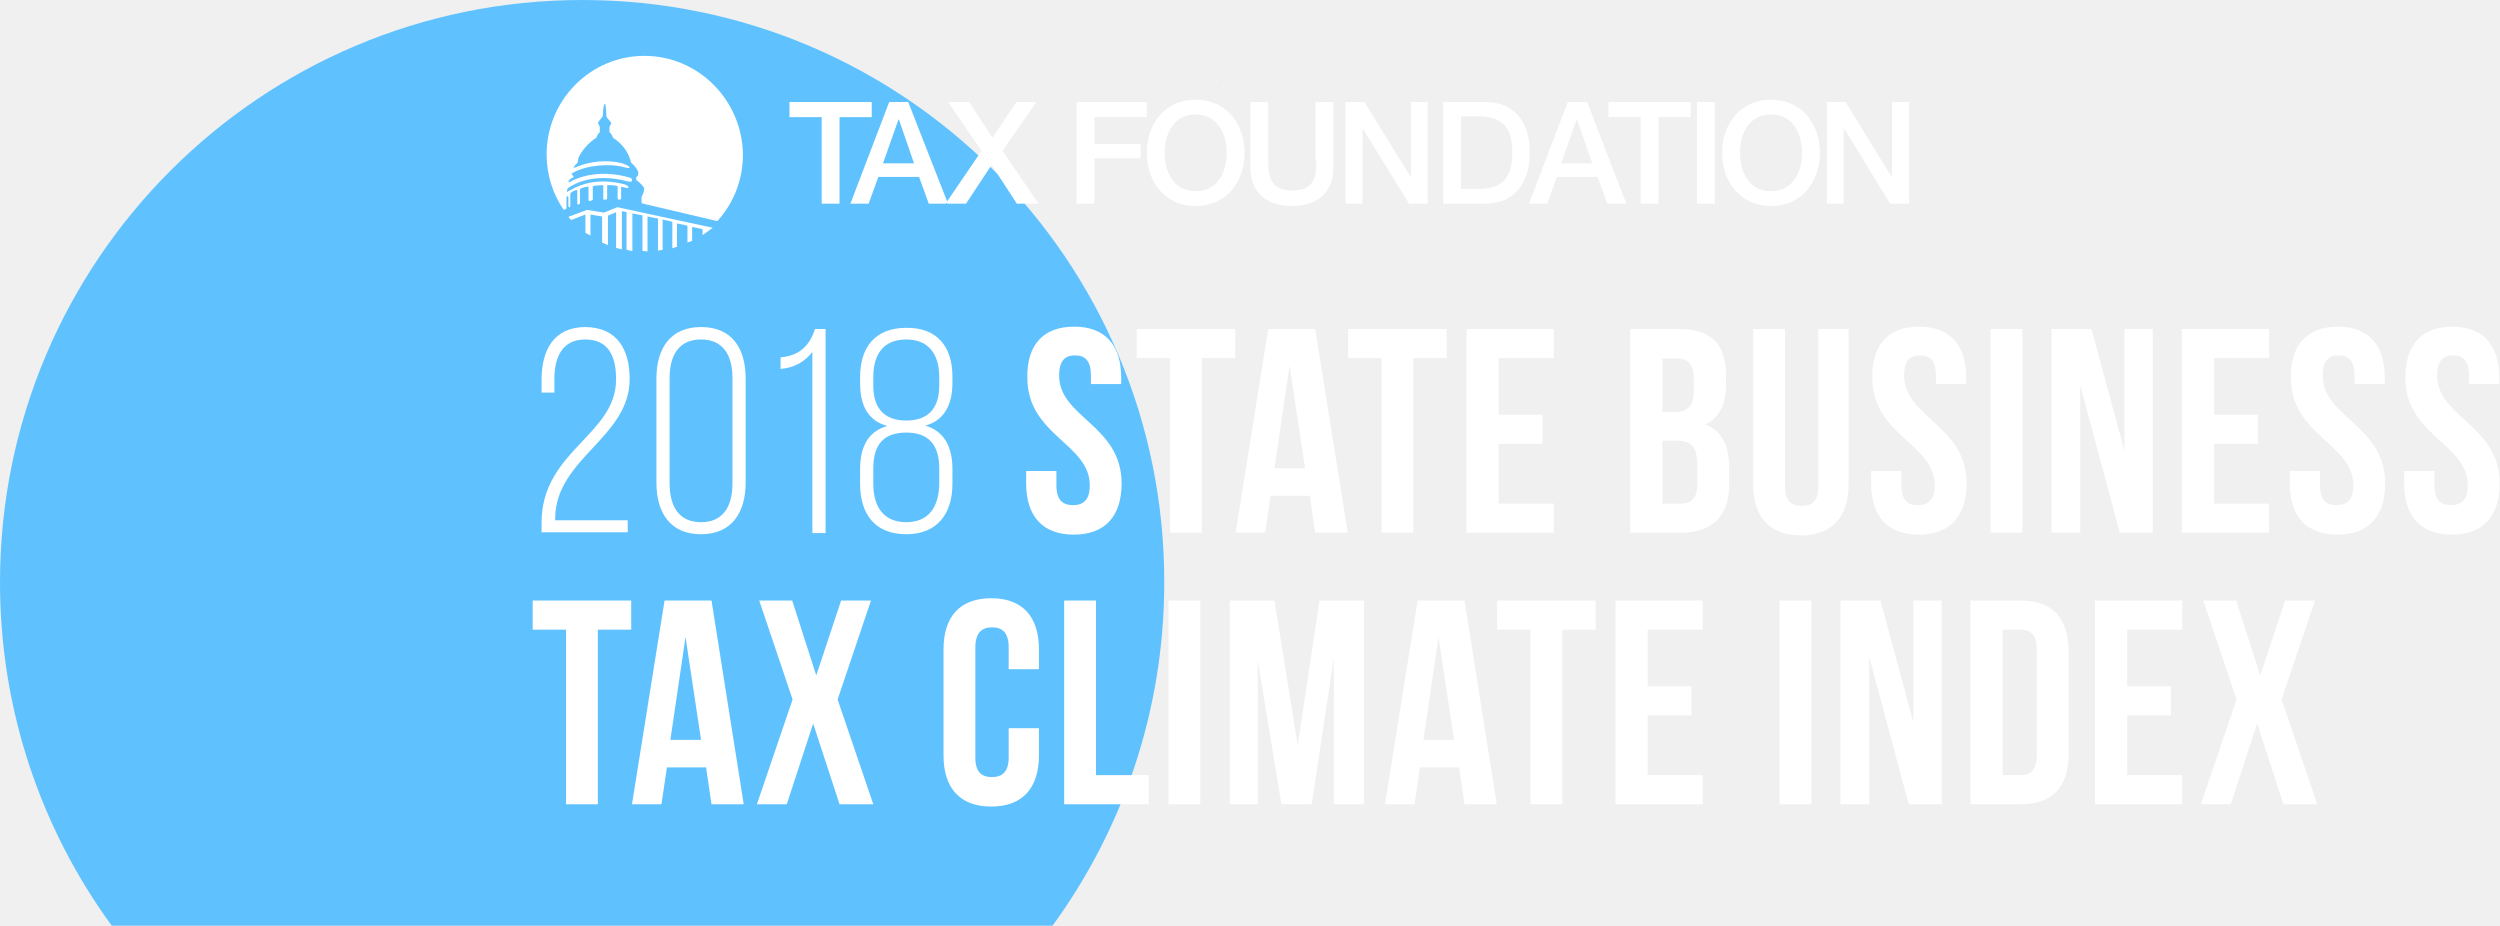
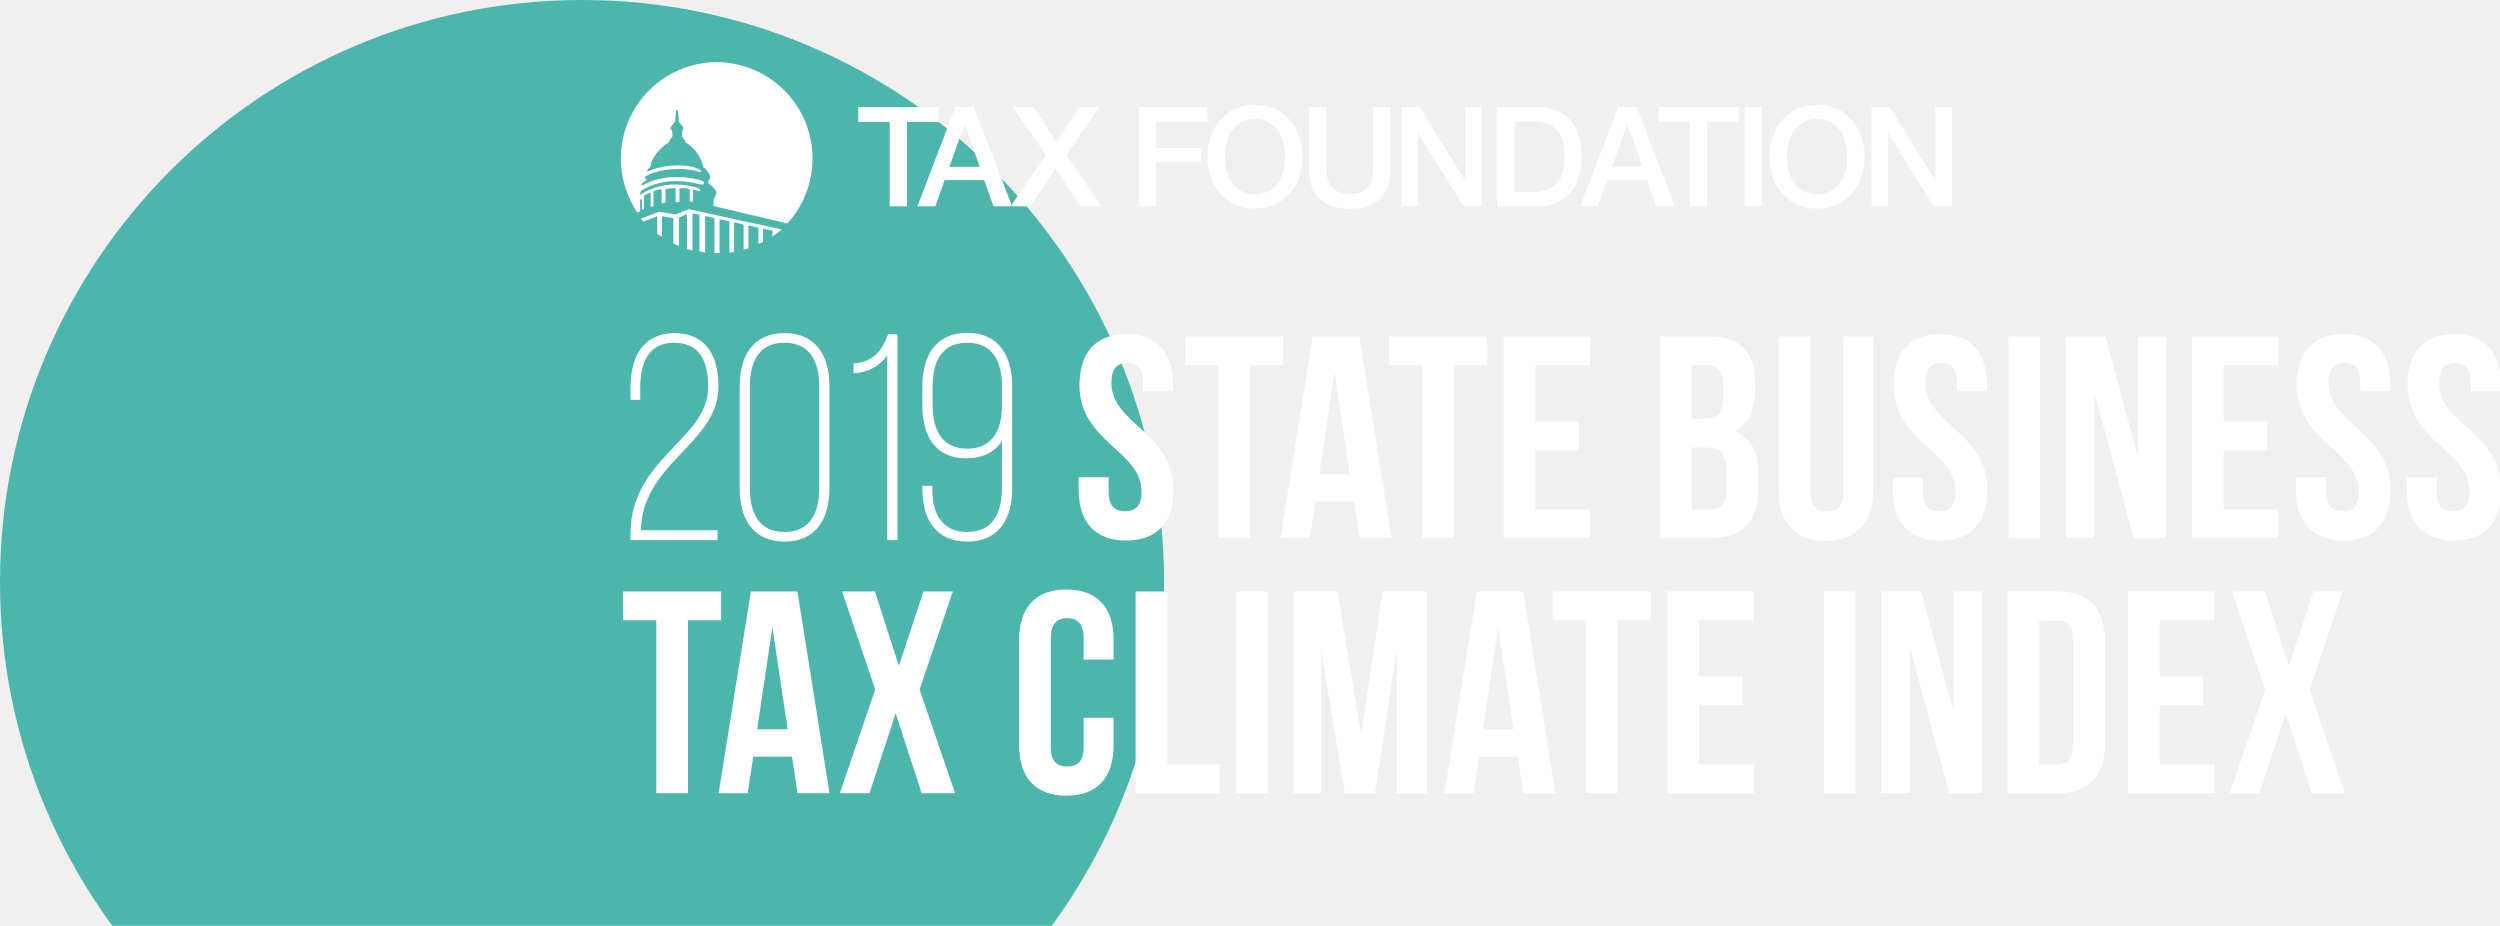
- <svg xmlns="http://www.w3.org/2000/svg" id="Layer_1" viewBox="0 0 644.4 238.6">
-   <style>.st0{fill:#5fc2ff}.st1{fill:#fff}</style>
-   <path class="st0" d="M150.1 0C67.2 0 0 67.2 0 150.1c0 33.1 10.7 63.7 28.8 88.5h242.5c18.1-24.8 28.8-55.4 28.8-88.5C300.2 67.2 233 0 150.1 0z" />
-   <path class="st1" d="M162.3 97.7c0 15.1-19 20.4-19.2 35.8v.6h18.7v3.1h-22.2v-2.5c0-18.5 19.2-22.5 19.2-36.9 0-6.1-2-10.3-8-10.3-5.8 0-7.9 4.5-7.9 10.1v3.6h-3.3v-3.4c0-7.6 3.2-13.5 11.3-13.5 8.2.1 11.4 5.8 11.4 13.4zM169.2 97.6c0-7.7 3.5-13.3 11.5-13.3s11.5 5.5 11.5 13.3v26.8c0 7.6-3.5 13.3-11.5 13.3s-11.5-5.6-11.5-13.3V97.6zm3.4 27c0 5.8 2.3 10 8.1 10s8.1-4.2 8.1-10V97.4c0-5.7-2.3-9.9-8.1-9.9s-8.1 4.2-8.1 9.9v27.2zM209.4 90.7c-1.9 2.5-4.6 4.1-8.2 4.4v-3c5.2-.4 7.6-3.4 8.9-7.3h2.7v52.6h-3.4V90.7zM245.5 97.1v1.6c0 5.4-2 9.7-7 11 5.1 1.5 7 5.8 7 11.2v3.8c0 7.7-3.9 13-11.9 13-8.1 0-11.9-5.2-11.9-13V121c0-5.5 1.8-9.7 7-11.2-5.1-1.4-7-5.5-7-11v-1.6c0-7.8 4-12.7 11.9-12.7 7.9-.1 11.9 4.8 11.9 12.6zm-20.4.1v2.2c0 5.9 2.9 9 8.5 9s8.5-3.1 8.5-9v-2.2c0-6.1-2.9-9.7-8.5-9.7s-8.5 3.5-8.5 9.7zm0 23.5v4c0 6.1 2.8 9.9 8.5 9.9s8.4-3.8 8.5-9.9v-4c0-6.1-2.8-9.2-8.5-9.2-5.8 0-8.5 3.1-8.5 9.2zM276.9 84.2c8 0 12.1 4.8 12.1 13.2V99h-7.8v-2.2c0-3.8-1.5-5.2-4.1-5.2-2.6 0-4.1 1.4-4.1 5.2 0 10.8 16.1 12.8 16.1 27.8 0 8.4-4.2 13.2-12.3 13.2s-12.3-4.8-12.3-13.2v-3.2h7.8v3.7c0 3.8 1.6 5.1 4.3 5.1s4.3-1.4 4.3-5.1c0-10.8-16.1-12.8-16.1-27.8-.1-8.3 4-13.1 12.1-13.1zM292.9 84.8h25.5v7.5h-8.6v45h-8.2v-45H293v-7.5zM347.4 137.3H339l-1.4-9.5h-10.1l-1.4 9.5h-7.6l8.4-52.5H339l8.4 52.5zm-18.9-16.6h7.9l-4-26.5-3.9 26.5zM347.4 84.8h25.5v7.5h-8.6v45h-8.2v-45h-8.6v-7.5zM386.3 106.9h11.3v7.5h-11.3v15.4h14.2v7.5H378V84.8h22.5v7.5h-14.2v14.6zM444.9 96.9v1.9c0 5.4-1.6 8.8-5.3 10.6 4.4 1.7 6.1 5.7 6.1 11.2v4.3c0 8.1-4.3 12.4-12.5 12.4h-13V84.8h12.4c8.7 0 12.3 4 12.3 12.1zm-16.4-4.6v13.9h3.2c3.1 0 4.9-1.4 4.9-5.5v-2.9c0-3.7-1.3-5.4-4.2-5.4h-3.9zm0 21.4v16.1h4.7c2.8 0 4.3-1.3 4.3-5.2V120c0-4.9-1.6-6.4-5.3-6.4h-3.7zM460.1 84.8v40.5c0 3.8 1.6 5.1 4.3 5.1s4.3-1.3 4.3-5.1V84.8h7.8v40c0 8.4-4.2 13.2-12.3 13.2s-12.3-4.8-12.3-13.2v-40h8.2zM494.7 84.2c8 0 12.1 4.8 12.1 13.2V99H499v-2.2c0-3.8-1.5-5.2-4.1-5.2-2.6 0-4.1 1.4-4.1 5.2 0 10.8 16.1 12.8 16.1 27.8 0 8.4-4.2 13.2-12.3 13.2s-12.3-4.8-12.3-13.2v-3.2h7.8v3.7c0 3.8 1.6 5.1 4.3 5.1s4.3-1.4 4.3-5.1c0-10.8-16.1-12.8-16.1-27.8-.1-8.3 4-13.1 12.1-13.1zM513.1 84.8h8.2v52.5h-8.2V84.8zM536.2 99.3v38h-7.4V84.8h10.3l8.5 31.4V84.8h7.3v52.5h-8.5l-10.2-38zM570.6 106.9H582v7.5h-11.3v15.4h14.2v7.5h-22.5V84.8h22.5v7.5h-14.2v14.6zM602.6 84.2c8 0 12.1 4.8 12.1 13.2V99h-7.8v-2.2c0-3.8-1.5-5.2-4.1-5.2-2.6 0-4.1 1.4-4.1 5.2 0 10.8 16.1 12.8 16.1 27.8 0 8.4-4.2 13.2-12.3 13.2s-12.3-4.8-12.3-13.2v-3.2h7.8v3.7c0 3.8 1.6 5.1 4.3 5.1s4.3-1.4 4.3-5.1c0-10.8-16.1-12.8-16.1-27.8-.1-8.3 4.1-13.1 12.1-13.1zM632.1 84.2c8 0 12.1 4.8 12.1 13.2V99h-7.8v-2.2c0-3.8-1.5-5.2-4.1-5.2-2.6 0-4.1 1.4-4.1 5.2 0 10.8 16.1 12.8 16.1 27.8 0 8.4-4.2 13.2-12.3 13.2s-12.3-4.8-12.3-13.2v-3.2h7.8v3.7c0 3.8 1.6 5.1 4.3 5.1s4.3-1.4 4.3-5.1c0-10.8-16.1-12.8-16.1-27.8 0-8.3 4.1-13.1 12.1-13.1zM137.2 154.8h25.5v7.5h-8.6v45h-8.2v-45h-8.6v-7.5zM191.7 207.3h-8.3l-1.4-9.5h-10.1l-1.4 9.5h-7.6l8.4-52.5h12.1l8.3 52.5zm-18.9-16.6h7.9l-4-26.5-3.9 26.5zM224.5 154.8l-8.6 25.5 9.2 27h-8.7l-6.8-20.8-6.8 20.8h-7.7l9.2-27-8.6-25.5h8.5l6.2 19.3 6.4-19.3h7.7zM267.8 187.7v7c0 8.4-4.2 13.2-12.3 13.2s-12.3-4.8-12.3-13.2v-27.3c0-8.4 4.2-13.2 12.3-13.2s12.3 4.8 12.3 13.2v5.1H260v-5.6c0-3.8-1.6-5.2-4.3-5.2-2.6 0-4.3 1.4-4.3 5.2v28.3c0 3.8 1.6 5.1 4.3 5.1 2.6 0 4.3-1.3 4.3-5.1v-7.5h7.8zM274.3 154.8h8.2v45h13.6v7.5h-21.8v-52.5zM301.2 154.8h8.2v52.5h-8.2v-52.5zM334.5 192.1l5.6-37.3h11.5v52.5h-7.8v-37.6l-5.7 37.6h-7.8l-6.1-37.1v37.1H317v-52.5h11.5l6 37.3zM385.8 207.3h-8.3l-1.4-9.5H366l-1.4 9.5H357l8.4-52.5h12.1l8.3 52.5zm-18.9-16.6h7.9l-4-26.5-3.9 26.5zM385.8 154.8h25.5v7.5h-8.6v45h-8.2v-45h-8.6v-7.5zM424.7 176.9H436v7.5h-11.3v15.4h14.2v7.5h-22.5v-52.5h22.5v7.5h-14.2v14.6zM458.7 154.8h8.2v52.5h-8.2v-52.5zM481.8 169.3v38h-7.4v-52.5h10.3l8.5 31.4v-31.4h7.3v52.5H492l-10.2-38zM507.9 154.8h13c8.2 0 12.3 4.6 12.3 13v26.5c0 8.4-4 13-12.3 13h-13v-52.5zm8.3 7.5v37.5h4.6c2.6 0 4.2-1.4 4.2-5.1v-27.3c0-3.8-1.6-5.1-4.2-5.1h-4.6zM548.3 176.9h11.3v7.5h-11.3v15.4h14.2v7.5H540v-52.5h22.5v7.5h-14.2v14.6zM596.7 154.8l-8.6 25.5 9.2 27h-8.7l-6.8-20.8-6.8 20.8h-7.7l9.2-27-8.6-25.5h8.5l6.2 19.3 6.4-19.3h7.7z" />
-   <g>
-     <path class="st1" d="M211.8 52.5h4.6V30.2h8.3v-3.9h-21.2v3.9h8.3zM234.1 26.3h-4.9l-10 26.2h4.7l2.5-6.9h10.5l2.5 6.9h4.5l.3-.4-10.1-25.8zm-6.5 15.8l4-11.3h.1l3.9 11.3h-8z" />
-     <path class="st1" d="M249 52.5l6.6-10 6.5 10h5.6l-9.3-13.6 8.7-12.6H262l-6.2 9.2-6-9.2h-5.4l8.6 12.6-9 13.2.2.4zM315.7 22.7l-.2-.4-.3.4z" />
-     <g>
-       <path class="st1" d="M277.5 52.5h4.6V40.8H294v-3.7h-11.9v-6.9h13.5v-3.9h-18.1zM308.2 25.7c-7.9 0-12.6 6.2-12.6 13.7 0 7.5 4.7 13.7 12.6 13.7 7.9 0 12.6-6.2 12.6-13.7 0-7.5-4.7-13.7-12.6-13.7zm0 23.6c-5.6 0-8-4.9-8-9.9s2.4-9.9 8-9.9 8 4.9 8 9.9-2.4 9.9-8 9.9zM339.3 41.5c0 3.5-.2 7.6-6.2 7.6-5.9 0-6.2-4.1-6.2-7.6V26.3h-4.6v16.8c0 6.7 4.3 10 10.7 10 6.4 0 10.7-3.3 10.7-10V26.3h-4.6v15.2zM363.7 45.6h-.1l-11.9-19.3h-4.9v26.2h4.4V33.2h.1l11.9 19.3h4.8V26.3h-4.3zM382.9 26.3H372v26.2h10.8c8 0 11.5-5.9 11.5-13.1.1-7.2-3.4-13.1-11.4-13.1zm-1.8 22.4h-4.5V30h4.5c7.2 0 8.7 4.1 8.7 9.3 0 5.3-1.5 9.4-8.7 9.4zM404.1 26.3l-10 26.2h4.7l2.5-6.9h10.5l2.5 6.9h4.9l-10.1-26.2h-5zm-1.7 15.8l4-11.3h.1l3.9 11.3h-8zM414.6 30.2h8.3v22.3h4.6V30.2h8.3v-3.9h-21.2zM437.4 26.3h4.6v26.2h-4.6zM456.5 25.7c-7.9 0-12.6 6.2-12.6 13.7 0 7.5 4.7 13.7 12.6 13.7 7.9 0 12.6-6.2 12.6-13.7 0-7.5-4.7-13.7-12.6-13.7zm0 23.6c-5.6 0-8-4.9-8-9.9s2.4-9.9 8-9.9 8 4.9 8 9.9-2.4 9.9-8 9.9zM487.7 26.3v19.3h-.1l-11.9-19.3h-4.8v26.2h4.3V33.2h.2l11.8 19.3h4.9V26.3z" />
-     </g>
-     <g>
-       <path class="st1" d="M160.2 54.4l1 .2.3.1v9.7c.3 0 1.2.3 1.5.3V55l1 .2 1 .2.6.1v9.2h.2c.2 0 .9.1 1.1.1v-9l1 .2 1 .2.7.1v8.3c.3 0 .9-.2 1.2-.2v-7.8l1 .2.9.2.6.2V64l1.2-.4v-6l1 .2 1 .2.7.2v4.3l1.2-.4v-3.6l1 .2 1 .2.7.2v1.5c.8-.5 1.8-1.3 2.6-1.9l-24.6-5.3-3.4 1.4-4.4-.7-4.8 1.8c.2.3.5.5.7.8l3.7-1.4V60c.3.2.9.5 1.3.7v-5.4l3 .5v6.7c.4.2 1.1.5 1.5.7v-7.6l2.1-.9v9.2c.3.1 1.1.3 1.5.4v-9.8l-.1-.1z" />
-       <path class="st1" d="M166.1 14.4c-13.9 0-25.2 11.4-25.2 25.4 0 5.3 1.6 10.2 4.4 14.3l.7-.3V51c0-.5.5-.5.5-.2V53c0 .5.5.6.5.1V50c0-.5 1.8-1.3 1.8-.9v3.4c0 .4.7.2.7-.2v-3.5c0-.3 2.1-.9 2.2-.6v3.4c0 .4 1.1.1 1.1-.2V48c0-.1 2.7-.4 2.7-.2v3.5c0 .3 1 .2 1-.1v-3.4c0-.2 2.7 0 2.7.2v3.1c0 .5.9.5.9 0v-2.9c.1-.2 1.7.5 1.9.2 0 0 .2-.5-1.1-.9-6.6-1.7-11.1 0-13.1 1.1-.1.1-.6.3-1 .5s-.7.5-.7.4c.2-.9-.1-.9 1.4-1.7 4-2.2 9.2-2.4 14.1-1.1 1.1.3 1.3.1 1.3-.2 0-.4 0-.6-.9-.8-1.6-.5-8.9-2.3-15.3 1.3-.2.1-.2-.3 0-.6.2-.2.6-.5 1.1-.7v-.3l-.4-.4v-.3c3.8-2.3 10-2.5 13.1-1.7 1 .3 1.8.4 1.8.2 0-.5-1.9-1.1-2.3-1.2-3.4-.8-7.8-.5-11.3 1-.5.2-.8.3-.8.2-.1-.1.3-.6.5-.8.6-.4.6-.9.6-1 0-.1 0-.5.1-.7 0 0 1.2-3 4.6-5.2 0 0 .3-.9.9-1.4v-1.3c0-.3-.4-.9-.4-.9s-.1-.2 0-.4c.7-1 1.2-1.4 1.2-1.8 0-.5.1-2.9.5-2.9.3 0 .4 2.6.4 3.1s.7.9 1.2 1.7c.1.1 0 .4 0 .4s-.4.5-.4.8v1.3c.7.5.9 1.4.9 1.4 4.3 2.8 4.6 6.5 4.7 6.5 1.2.8 1.8 2.3 1.8 2.3v.7c0 .3-.5.7-.5.7v.7c.8.5 1.8 1.6 2 2 .1.2-.1 1.2-.1 1.2s-.3.6-.5 1.1c-.1.1 0 1.7 0 1.7l19.5 4.6c4.1-4.5 6.6-10.5 6.6-17.2-.2-14-11.5-25.4-25.4-25.4z" />
-     </g>
+ <svg xmlns="http://www.w3.org/2000/svg" data-name="Layer 1" viewBox="0 0 644.3 238.6">
+   <defs>
+     <clipPath id="a">
+       <path fill="none" d="M0 0h644.3v238.6H0z" />
+     </clipPath>
+   </defs>
+   <g clip-path="url(#a)">
+     <circle cx="150" cy="150" r="150" fill="#4cb6ac" />
+     <path fill="#fff" d="M229.29 53.18h4.47V31.43h8.14v-3.84h-20.71v3.84h8.1v21.75zM251 27.59h-4.77l-9.81 25.59h4.62l2.4-6.76h10.21l2.4 6.76h4.39l.26-.39zM244.69 43l3.87-11h.1l3.84 11zM265.59 53.18l6.48-9.78 6.38 9.78h5.44l-9.06-13.26 8.45-12.33h-5.01l-6.05 9.03-5.81-9.03h-5.34l8.46 12.33-8.8 12.87.15.39h4.71zM330.73 24.07l-.15-.38-.27.38h.42zM293.48 53.18h4.48V41.8h11.57v-3.66h-11.57v-6.71h13.18v-3.84h-17.66v25.59zM323.44 27c-7.68 0-12.27 6.09-12.27 13.37s4.59 13.38 12.27 13.38 12.27-6.09 12.27-13.38S331.12 27 323.44 27zm0 23.09c-5.49 0-7.79-4.83-7.79-9.72s2.3-9.71 7.79-9.71 7.79 4.82 7.79 9.71-2.3 9.73-7.79 9.73zM353.86 42.5c0 3.44-.22 7.42-6 7.42s-6-4-6-7.42V27.58h-4.48V44c0 6.56 4.19 9.8 10.49 9.8s10.49-3.24 10.49-9.8V27.58h-4.48zM377.62 46.44h-.07L365.9 27.59h-4.72v25.59h4.26V34.36h.11l11.61 18.82h4.72V27.59h-4.26v18.85zM396.38 27.59h-10.59v25.58h10.59c7.86 0 11.27-5.74 11.27-12.8s-3.41-12.78-11.27-12.78zm-1.71 21.92h-4.4V31.25h4.4c7 0 8.5 4 8.5 9.13s-1.5 9.13-8.5 9.13zM417.06 27.58l-9.81 25.6h4.62l2.4-6.76h10.21l2.4 6.76h4.8l-9.85-25.6zM415.48 43l3.87-11h.11l3.83 11zM427.38 31.43h8.1v21.75h4.47V31.43h8.14v-3.84h-20.71v3.84zM449.63 27.58h4.48v25.59h-4.48zM468.31 27C460.62 27 456 33.1 456 40.38s4.58 13.38 12.27 13.38 12.26-6.09 12.26-13.38S476 27 468.31 27zm0 23.09c-5.5 0-7.79-4.83-7.79-9.72s2.29-9.71 7.79-9.71 7.78 4.82 7.78 9.71-2.29 9.73-7.78 9.73zM498.78 27.59v18.85h-.07l-11.65-18.85h-4.73v25.59h4.26V34.36h.11l11.61 18.82h4.72V27.59h-4.25zM201.86 35.67c-.55 0-.71.57-.71 1.07V37h1.4c-.03-.87-.13-1.33-.69-1.33zM192.16 45.25c.57 0 .79-.38.79-1.34 0-.81-.12-1.4-.79-1.4s-.77.6-.77 1.4c0 .96.22 1.34.77 1.34zM178.91 55.07l1 .21.34.06v9.45c.3 0 1.17.29 1.48.33v-9.45l.93.21.92.2.55.15v9h.23c.24 0 .85.06 1.08 0v-8.74l.93.21.93.2.7.1v8.14c.32-.05.87-.18 1.18-.24v-7.6l.93.2.92.21.62.19v6.49c.31-.09.92-.3 1.22-.4V58.1l.93.2 1 .21.65.17v4.16c.31-.14.89-.26 1.19-.41v-3.51l.93.19.93.2.65.17L199 61c.76-.52 1.8-1.28 2.5-1.88l-24-5.21-3.37 1.34-4.3-.68-4.73 1.8.68.75 3.6-1.41v4.6c.3.22.92.5 1.23.71v-5.29l2.94.45v6.59c.38.18 1 .5 1.42.67v-7.39l2.08-.88v9l1.42.37V55z" />
+     <path d="M184.64 16a24.85 24.85 0 0 0-20.38 38.76l.71-.33v-2.7c0-.45.49-.51.49-.22v2.14c0 .49.49.62.49.11v-3.08c0-.49 1.74-1.22 1.74-.92v3.35c0 .45.73.18.73-.21v-3.45c0-.32 2.07-.92 2.1-.57s0 3 0 3.33 1 .13 1-.21v-3.28a8.45 8.45 0 0 1 2.6-.2v3.44c0 .26 1 .19 1-.11v-3.29a5.94 5.94 0 0 1 2.64.21v3c0 .25.84.46.84 0v-2.83c.08-.22 1.62.54 1.85.2 0 0 .24-.53-1-.86-6.42-1.69-10.86 0-12.84 1-.13.07-.58.28-1 .53s-.7.48-.69.42c.23-.89-.14-.88 1.4-1.71 4-2.1 9-2.35 13.79-1.08 1.06.28 1.3.06 1.28-.17 0-.42 0-.55-.84-.8-1.59-.48-8.67-2.22-15 1.31-.18.1-.21-.31 0-.59a3.23 3.23 0 0 1 1.06-.67v-.3l-.41-.38v-.31c3.7-2.16 9.8-2.38 12.8-1.53 1 .27 1.79.4 1.77.15 0-.49-1.83-1-2.25-1.15a19.88 19.88 0 0 0-11 .93c-.46.19-.75.3-.78.23s.25-.64.49-.81c.55-.41.58-.85.55-1a1.6 1.6 0 0 1 .13-.68 11.69 11.69 0 0 1 4.47-5 3.23 3.23 0 0 1 .89-1.39V34a2.44 2.44 0 0 0-.43-.84.42.42 0 0 1 0-.37c.68-.94 1.21-1.37 1.21-1.73s.11-2.88.44-2.88.44 2.51.44 3 .69.89 1.2 1.64c.09.14 0 .37 0 .37a1.74 1.74 0 0 0-.38.82v1.26a2.68 2.68 0 0 1 .89 1.38 10 10 0 0 1 4.61 6.4 5.92 5.92 0 0 1 1.76 2.23 2.81 2.81 0 0 1 0 .63 1.47 1.47 0 0 1-.46.72v.65a6.93 6.93 0 0 1 2 1.93c.13.23-.1 1.15-.1 1.15s-.26.61-.53 1.08a15.29 15.29 0 0 0 0 1.66l19 4.5A24.85 24.85 0 0 0 184.64 16z" fill="#fff" />
+     <path d="M184.66 99.64c0 14.49-19.76 19.32-20 37.22v.29h19.75v1.56H163v-1.11c0-19.46 20-23.92 20-37.88 0-6.54-2.08-11.89-9.29-11.89-7 0-9.21 5.65-9.21 11.89v2.82H163v-2.75c0-7.2 2.82-13.44 10.85-13.44s10.81 5.94 10.81 13.29zM191.13 99.49c0-7.35 3.12-13.14 11.06-13.14s11.07 5.79 11.07 13.14v26.45c0 7.28-3.12 13.14-11.07 13.14s-11.06-5.86-11.06-13.14zm1.63 26.45c0 6.46 2.53 11.66 9.43 11.66s9.44-5.2 9.44-11.66V99.42c0-6.39-2.53-11.59-9.44-11.59s-9.43 5.2-9.43 11.59zM229.16 89.84a10.4 10.4 0 0 1-8.69 5.79v-1.48c4.6-.45 7.35-3.49 8.76-7.51h1.56v52.07h-1.63zM260.36 99.49v26.37c0 7.36-3.05 13.22-11.07 13.22-7.87 0-11.07-5.64-11.07-13v-.38h1.56v.45c0 6.39 2.6 11.44 9.51 11.44s9.43-5.2 9.43-11.81V111.3c-1.41 4.24-4.83 6.32-9.8 6.32-7.73 0-10.7-5.8-10.7-13v-5.13c0-7.35 3.12-13.22 11.07-13.22s11.07 5.87 11.07 13.22zm-20.5-.07v5.12c0 6.39 2.52 11.59 9.43 11.59s9.43-5.2 9.43-11.59v-5.12c0-6.39-2.52-11.59-9.43-11.59s-9.43 5.17-9.43 11.59z" fill="#fff" stroke="#fff" stroke-miterlimit="10" />
+     <path d="M290.3 86.12c7.94 0 12 4.76 12 13.08v1.63h-7.7v-2.15c0-3.72-1.48-5.13-4.08-5.13s-4.09 1.41-4.09 5.13c0 10.69 16 12.7 16 27.55 0 8.32-4.16 13.08-12.18 13.08S278 134.55 278 126.23V123h7.72v3.71c0 3.72 1.64 5.06 4.24 5.06s4.23-1.34 4.23-5.06c0-10.69-16-12.7-16-27.55.07-8.28 4.16-13.04 12.11-13.04zM305.45 86.72h25.26v7.43h-8.55v44.56H314V94.15h-8.54zM358.64 138.71h-8.25l-1.39-9.43h-10l-1.41 9.43H330l8.32-52h12zM340 122.22h7.88l-3.94-26.29zM358 86.72h25.26v7.43h-8.55v44.56h-8.17V94.15H358zM395.71 108.63h11.21v7.43h-11.21v15.23h14.11v7.42h-22.28v-52h22.28v7.43h-14.11zM452.31 98.68v1.85c0 5.35-1.63 8.77-5.27 10.48 4.38 1.71 6.09 5.64 6.09 11.14v4.23c0 8-4.24 12.33-12.41 12.33h-12.85v-52h12.33c8.47.01 12.11 3.95 12.11 11.97zM436 94.15v13.74h3.2c3 0 4.9-1.34 4.9-5.5v-2.9c0-3.71-1.26-5.34-4.16-5.34zm0 21.17v16h4.68c2.75 0 4.24-1.27 4.24-5.13v-4.53c0-4.83-1.56-6.31-5.28-6.31zM466.57 86.72v40.11c0 3.71 1.64 5 4.24 5s4.23-1.34 4.23-5V86.72h7.73v39.59c0 8.32-4.16 13.07-12.19 13.07s-12.18-4.75-12.18-13.07V86.72zM500.08 86.12c7.94 0 12 4.76 12 13.08v1.63h-7.73v-2.15c0-3.72-1.48-5.13-4.08-5.13s-4.09 1.41-4.09 5.13c0 10.69 16 12.7 16 27.55 0 8.32-4.16 13.08-12.18 13.08s-12.18-4.76-12.18-13.08V123h7.72v3.71c0 3.72 1.64 5.06 4.24 5.06s4.23-1.34 4.23-5.06c0-10.69-16-12.7-16-27.55-.01-8.28 4.12-13.04 12.07-13.04zM517.61 86.72h8.17v52h-8.17zM539.74 101.05v37.66h-7.35v-52h10.25l8.36 31.13V86.72h7.28v52h-8.39zM573.1 108.63h11.21v7.43H573.1v15.23h14.11v7.42h-22.28v-52h22.28v7.43H573.1zM604 86.12c8 0 12 4.76 12 13.08v1.63h-7.72v-2.15c0-3.72-1.49-5.13-4.09-5.13s-4.09 1.41-4.09 5.13c0 10.69 16 12.7 16 27.55 0 8.32-4.16 13.08-12.19 13.08s-12.18-4.76-12.18-13.08V123h7.73v3.71c0 3.72 1.63 5.06 4.23 5.06s4.23-1.34 4.23-5.06c0-10.69-16-12.7-16-27.55.08-8.28 4.13-13.04 12.08-13.04zM632.52 86.12c8 0 12 4.76 12 13.08v1.63h-7.73v-2.15c0-3.72-1.48-5.13-4.08-5.13s-4.09 1.41-4.09 5.13c0 10.69 16 12.7 16 27.55 0 8.32-4.16 13.08-12.18 13.08s-12.18-4.76-12.18-13.08V123H628v3.71c0 3.72 1.64 5.06 4.24 5.06s4.23-1.34 4.23-5.06c0-10.69-16-12.7-16-27.55.02-8.28 4.11-13.04 12.05-13.04zM160.59 152.43h25.26v7.43h-8.54v44.57h-8.17v-44.57h-8.55zM213.78 204.43h-8.24l-1.42-9.43h-10l-1.42 9.44h-7.5l8.32-52h12zm-18.64-16.49H203l-3.94-26.3zM245.57 152.43L237 177.69l9.14 26.74h-8.62l-6.68-20.58-6.76 20.58h-7.65l9.13-26.74-8.54-25.26h8.47l6.16 19.17 6.35-19.17zM287 185v7c0 8.32-4.16 13.07-12.18 13.07s-12.18-4.75-12.18-13.07v-27c0-8.32 4.16-13.07 12.18-13.07S287 156.59 287 164.91V170h-7.72v-5.57c0-3.71-1.64-5.12-4.24-5.12s-4.23 1.41-4.23 5.12v28.08c0 3.71 1.63 5.05 4.23 5.05s4.24-1.34 4.24-5.05V185zM292.67 152.43h8.17V197h13.45v7.43h-21.62zM318.6 152.43h8.17v52h-8.17zM350.76 189.35l5.57-36.92h11.37v52H360v-37.29l-5.64 37.29h-7.76l-6.09-36.77v36.77h-7.13v-52h11.36zM400.83 204.43h-8.25l-1.41-9.43h-10l-1.41 9.44h-7.5l8.32-52h12zm-18.65-16.49h7.88l-3.94-26.3zM400.16 152.43h25.26v7.43h-8.55v44.57h-8.17v-44.57h-8.54zM437.9 174.34h11.21v7.43H437.9V197H452v7.43h-22.28v-52H452v7.43h-14.1zM470.06 152.43h8.17v52h-8.17zM492.2 166.77v37.66h-7.36v-52h10.25l8.4 31.12v-31.12h7.28v52h-8.4zM517.38 152.43h12.92c8.18 0 12.19 4.53 12.19 12.85v26.3c0 8.32-4 12.85-12.19 12.85h-12.92zm8.17 7.43V197h4.61c2.6 0 4.16-1.34 4.16-5.05v-27c0-3.71-1.56-5-4.16-5zM556.6 174.34h11.22v7.43H556.6V197h14.11v7.43h-22.28v-52h22.28v7.43H556.6zM603.77 152.43l-8.54 25.26 9.14 26.74h-8.62l-6.69-20.58-6.76 20.58h-7.65l9.14-26.74-8.54-25.26h8.47l6.16 19.17 6.31-19.17z" fill="#fff" />
  </g>
</svg>
